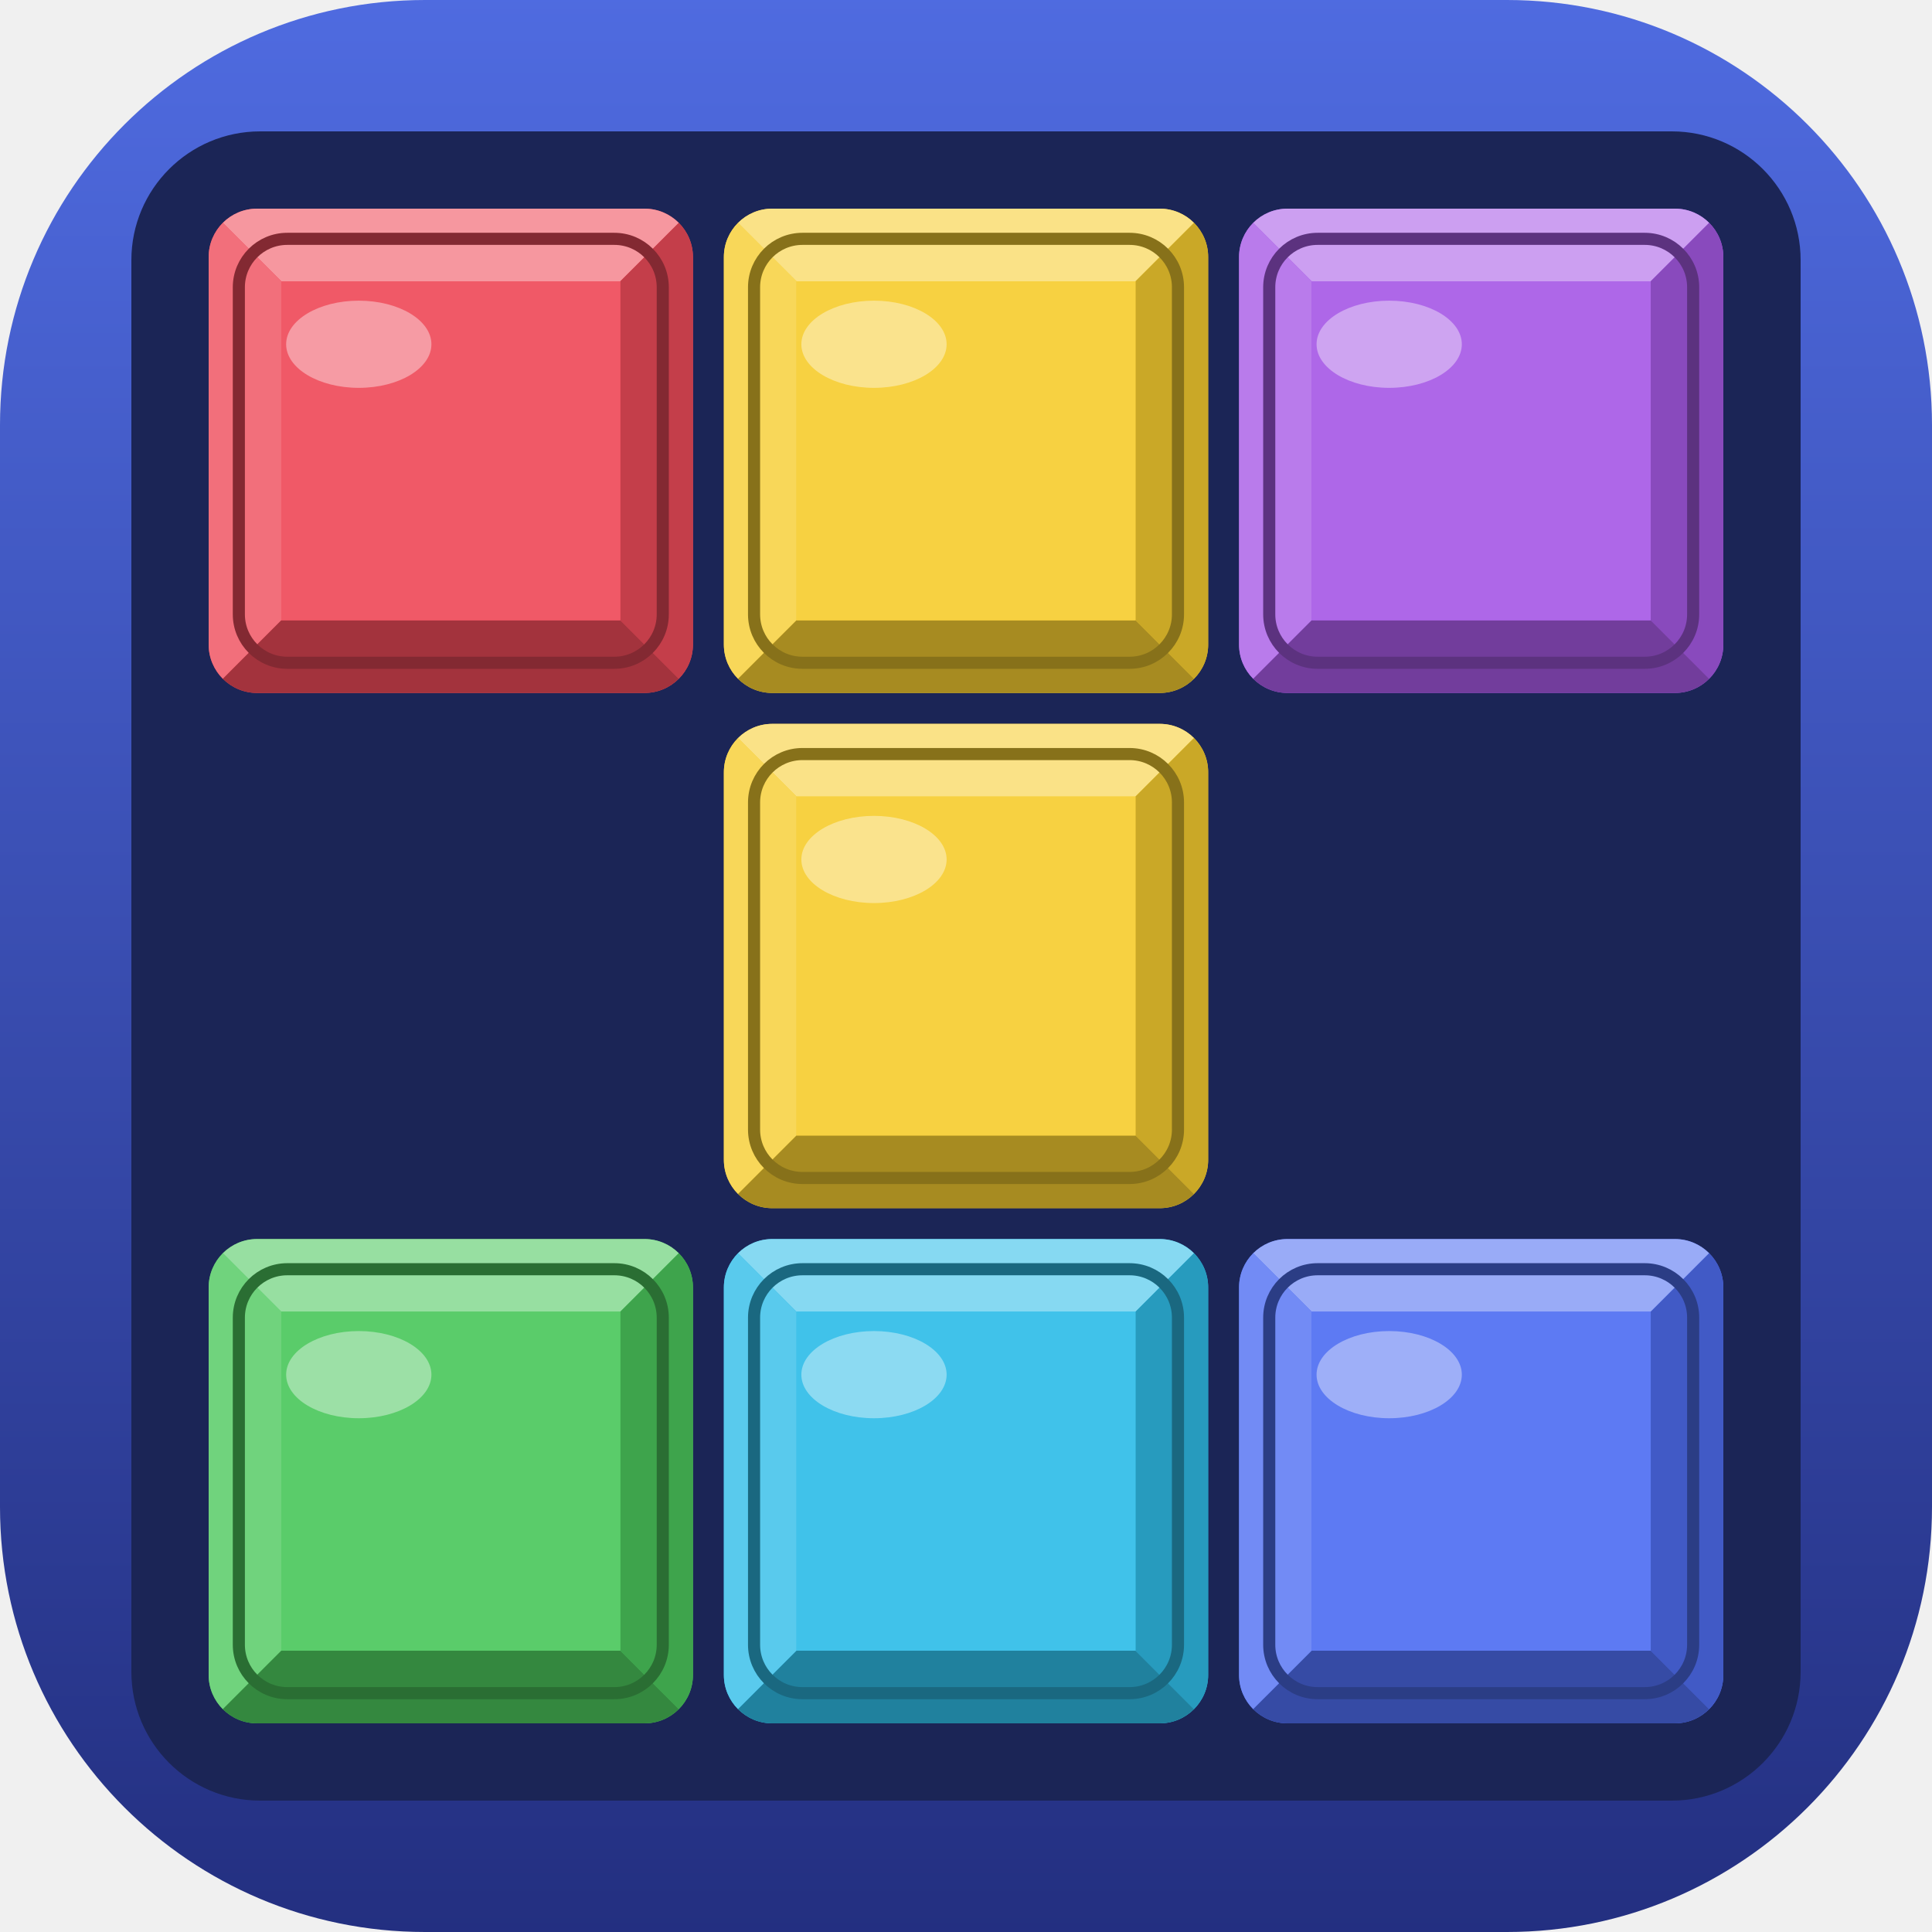
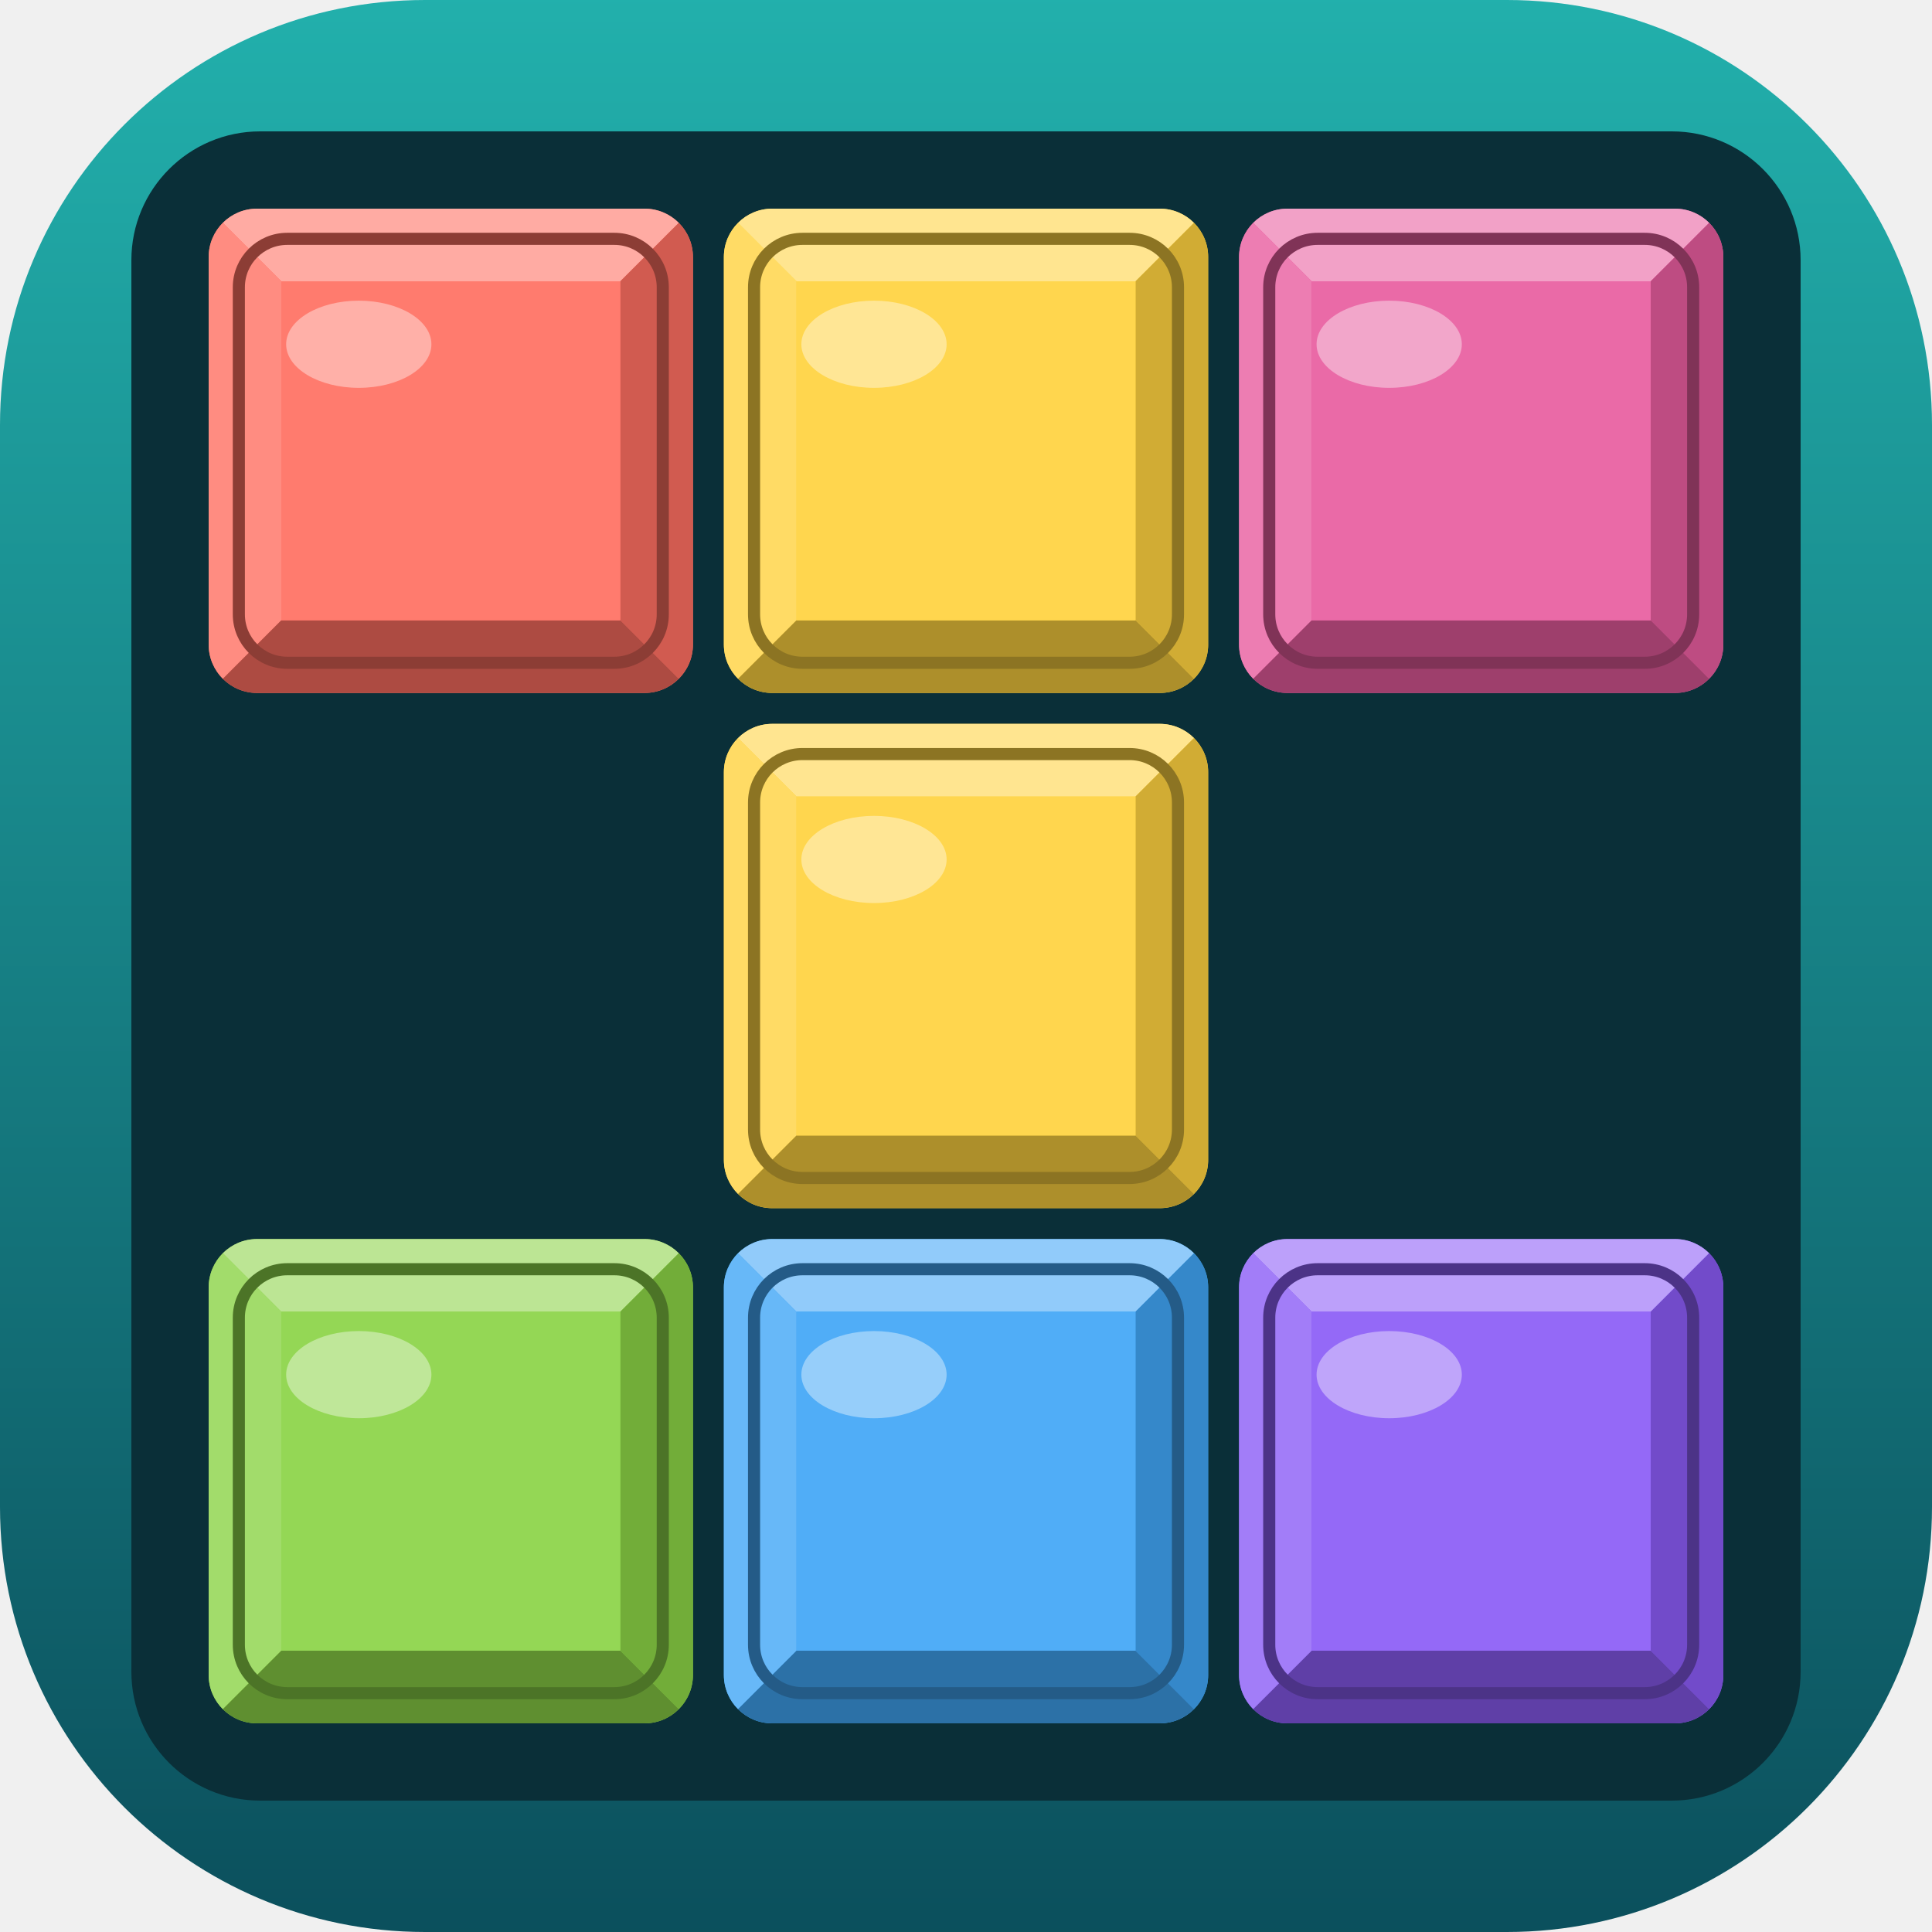
<svg xmlns="http://www.w3.org/2000/svg" width="64" height="64" viewBox="0 0 64 64">
  <defs>
    <linearGradient id="bg" x1="0" y1="0" x2="0" y2="1">
-       <stop offset="0" stop-color="#4f6be0" />
-       <stop offset="1" stop-color="#232f80" />
+       <stop offset="0" stop-color="#22b0ac" />
+       <stop offset="1" stop-color="#0b4f5c" />
    </linearGradient>
  </defs>
  <rect width="64" height="64" rx="14.08" fill="url(#bg)" />
-   <rect x="4.352" y="4.352" width="55.296" height="55.296" rx="4.267" fill="#1b2556" />
+   <rect x="4.352" y="4.352" width="55.296" height="55.296" rx="4.267" fill="#0a2f38" />
  <g>
    <clipPath id="c7_7">
      <rect x="6.912" y="6.912" width="16.043" height="16.043" rx="1.604" />
    </clipPath>
    <g clip-path="url(#c7_7)">
-       <rect x="6.912" y="6.912" width="16.043" height="16.043" fill="#ef4b5a" />
-       <polygon points="6.912,6.912 22.955,6.912 20.548,9.318 9.318,9.318" fill="rgb(246,151,159)" />
-       <polygon points="6.912,6.912 9.318,9.318 9.318,20.548 6.912,22.955" fill="rgb(242,111,123)" />
-       <polygon points="22.955,6.912 22.955,22.955 20.548,20.548 20.548,9.318" fill="rgb(196,62,74)" />
-       <polygon points="6.912,22.955 9.318,20.548 20.548,20.548 22.955,22.955" fill="rgb(163,51,61)" />
-       <rect x="9.318" y="9.318" width="11.23" height="11.23" fill="rgb(240,89,103)" />
+       <rect x="6.912" y="6.912" width="16.043" height="16.043" fill="#ff6f61" />
+       <polygon points="6.912,6.912 22.955,6.912 20.548,9.318 9.318,9.318" fill="rgb(255,171,163)" />
+       <polygon points="6.912,6.912 9.318,9.318 9.318,20.548 6.912,22.955" fill="rgb(255,140,129)" />
+       <polygon points="22.955,6.912 22.955,22.955 20.548,20.548 20.548,9.318" fill="rgb(209,91,80)" />
+       <polygon points="6.912,22.955 9.318,20.548 20.548,20.548 22.955,22.955" fill="rgb(173,75,66)" />
+       <rect x="9.318" y="9.318" width="11.23" height="11.23" fill="rgb(255,123,110)" />
      <ellipse cx="11.885" cy="11.404" rx="2.406" ry="1.444" fill="#fff" opacity="0.4" />
    </g>
-     <rect x="7.912" y="7.912" width="14.043" height="14.043" rx="1.604" fill="none" stroke="rgb(131,41,50)" stroke-width="0.401" />
+     <rect x="7.912" y="7.912" width="14.043" height="14.043" rx="1.604" fill="none" stroke="rgb(140,61,53)" stroke-width="0.401" />
  </g>
  <g>
    <clipPath id="c24_7">
      <rect x="23.979" y="6.912" width="16.043" height="16.043" rx="1.604" />
    </clipPath>
    <g clip-path="url(#c24_7)">
-       <rect x="23.979" y="6.912" width="16.043" height="16.043" fill="#f6cd30" />
-       <polygon points="23.979,6.912 40.021,6.912 37.615,9.318 26.385,9.318" fill="rgb(250,226,135)" />
-       <polygon points="23.979,6.912 26.385,9.318 26.385,20.548 23.979,22.955" fill="rgb(248,215,89)" />
-       <polygon points="40.021,6.912 40.021,22.955 37.615,20.548 37.615,9.318" fill="rgb(202,168,39)" />
-       <polygon points="23.979,22.955 26.385,20.548 37.615,20.548 40.021,22.955" fill="rgb(167,139,33)" />
-       <rect x="26.385" y="9.318" width="11.23" height="11.23" fill="rgb(247,209,65)" />
+       <rect x="23.979" y="6.912" width="16.043" height="16.043" fill="#ffd23f" />
+       <polygon points="23.979,6.912 40.021,6.912 37.615,9.318 26.385,9.318" fill="rgb(255,229,144)" />
+       <polygon points="23.979,6.912 26.385,9.318 26.385,20.548 23.979,22.955" fill="rgb(255,219,101)" />
+       <polygon points="40.021,6.912 40.021,22.955 37.615,20.548 37.615,9.318" fill="rgb(209,172,52)" />
+       <polygon points="23.979,22.955 26.385,20.548 37.615,20.548 40.021,22.955" fill="rgb(173,143,43)" />
+       <rect x="26.385" y="9.318" width="11.23" height="11.23" fill="rgb(255,214,78)" />
      <ellipse cx="28.952" cy="11.404" rx="2.406" ry="1.444" fill="#fff" opacity="0.4" />
    </g>
-     <rect x="24.979" y="7.912" width="14.043" height="14.043" rx="1.604" fill="none" stroke="rgb(135,113,26)" stroke-width="0.401" />
+     <rect x="24.979" y="7.912" width="14.043" height="14.043" rx="1.604" fill="none" stroke="rgb(140,116,35)" stroke-width="0.401" />
  </g>
  <g>
    <clipPath id="c24_24">
      <rect x="23.979" y="23.979" width="16.043" height="16.043" rx="1.604" />
    </clipPath>
    <g clip-path="url(#c24_24)">
-       <rect x="23.979" y="23.979" width="16.043" height="16.043" fill="#f6cd30" />
-       <polygon points="23.979,23.979 40.021,23.979 37.615,26.385 26.385,26.385" fill="rgb(250,226,135)" />
-       <polygon points="23.979,23.979 26.385,26.385 26.385,37.615 23.979,40.021" fill="rgb(248,215,89)" />
-       <polygon points="40.021,23.979 40.021,40.021 37.615,37.615 37.615,26.385" fill="rgb(202,168,39)" />
-       <polygon points="23.979,40.021 26.385,37.615 37.615,37.615 40.021,40.021" fill="rgb(167,139,33)" />
-       <rect x="26.385" y="26.385" width="11.23" height="11.23" fill="rgb(247,209,65)" />
+       <rect x="23.979" y="23.979" width="16.043" height="16.043" fill="#ffd23f" />
+       <polygon points="23.979,23.979 40.021,23.979 37.615,26.385 26.385,26.385" fill="rgb(255,229,144)" />
+       <polygon points="23.979,23.979 26.385,26.385 26.385,37.615 23.979,40.021" fill="rgb(255,219,101)" />
+       <polygon points="40.021,23.979 40.021,40.021 37.615,37.615 37.615,26.385" fill="rgb(209,172,52)" />
+       <polygon points="23.979,40.021 26.385,37.615 37.615,37.615 40.021,40.021" fill="rgb(173,143,43)" />
+       <rect x="26.385" y="26.385" width="11.23" height="11.23" fill="rgb(255,214,78)" />
      <ellipse cx="28.952" cy="28.471" rx="2.406" ry="1.444" fill="#fff" opacity="0.4" />
    </g>
-     <rect x="24.979" y="24.979" width="14.043" height="14.043" rx="1.604" fill="none" stroke="rgb(135,113,26)" stroke-width="0.401" />
+     <rect x="24.979" y="24.979" width="14.043" height="14.043" rx="1.604" fill="none" stroke="rgb(140,116,35)" stroke-width="0.401" />
  </g>
  <g>
    <clipPath id="c7_41">
      <rect x="6.912" y="41.045" width="16.043" height="16.043" rx="1.604" />
    </clipPath>
    <g clip-path="url(#c7_41)">
-       <rect x="6.912" y="41.045" width="16.043" height="16.043" fill="#4cc85d" />
-       <polygon points="6.912,41.045 22.955,41.045 20.548,43.452 9.318,43.452" fill="rgb(151,223,161)" />
-       <polygon points="6.912,41.045 9.318,43.452 9.318,54.682 6.912,57.088" fill="rgb(112,211,125)" />
-       <polygon points="22.955,41.045 22.955,57.088 20.548,54.682 20.548,43.452" fill="rgb(62,164,76)" />
-       <polygon points="6.912,57.088 9.318,54.682 20.548,54.682 22.955,57.088" fill="rgb(52,136,63)" />
-       <rect x="9.318" y="43.452" width="11.23" height="11.23" fill="rgb(90,204,106)" />
+       <rect x="6.912" y="41.045" width="16.043" height="16.043" fill="#8bd346" />
+       <polygon points="6.912,41.045 22.955,41.045 20.548,43.452 9.318,43.452" fill="rgb(188,229,148)" />
+       <polygon points="6.912,41.045 9.318,43.452 9.318,54.682 6.912,57.088" fill="rgb(162,220,107)" />
+       <polygon points="22.955,41.045 22.955,57.088 20.548,54.682 20.548,43.452" fill="rgb(114,173,57)" />
+       <polygon points="6.912,57.088 9.318,54.682 20.548,54.682 22.955,57.088" fill="rgb(95,143,48)" />
+       <rect x="9.318" y="43.452" width="11.23" height="11.23" fill="rgb(148,215,85)" />
      <ellipse cx="11.885" cy="45.537" rx="2.406" ry="1.444" fill="#fff" opacity="0.4" />
    </g>
-     <rect x="7.912" y="42.045" width="14.043" height="14.043" rx="1.604" fill="none" stroke="rgb(42,110,51)" stroke-width="0.401" />
+     <rect x="7.912" y="42.045" width="14.043" height="14.043" rx="1.604" fill="none" stroke="rgb(76,116,39)" stroke-width="0.401" />
  </g>
  <g>
    <clipPath id="c24_41">
      <rect x="23.979" y="41.045" width="16.043" height="16.043" rx="1.604" />
    </clipPath>
    <g clip-path="url(#c24_41)">
-       <rect x="23.979" y="41.045" width="16.043" height="16.043" fill="#2fbde8" />
-       <polygon points="23.979,41.045 40.021,41.045 37.615,43.452 26.385,43.452" fill="rgb(134,217,242)" />
-       <polygon points="23.979,41.045 26.385,43.452 26.385,54.682 23.979,57.088" fill="rgb(89,202,237)" />
-       <polygon points="40.021,41.045 40.021,57.088 37.615,54.682 37.615,43.452" fill="rgb(39,155,190)" />
-       <polygon points="23.979,57.088 26.385,54.682 37.615,54.682 40.021,57.088" fill="rgb(32,129,158)" />
-       <rect x="26.385" y="43.452" width="11.23" height="11.23" fill="rgb(64,194,234)" />
+       <rect x="23.979" y="41.045" width="16.043" height="16.043" fill="#41a6f6" />
+       <polygon points="23.979,41.045 40.021,41.045 37.615,43.452 26.385,43.452" fill="rgb(145,203,250)" />
+       <polygon points="23.979,41.045 26.385,43.452 26.385,54.682 23.979,57.088" fill="rgb(103,184,248)" />
+       <polygon points="40.021,41.045 40.021,57.088 37.615,54.682 37.615,43.452" fill="rgb(53,136,202)" />
+       <polygon points="23.979,57.088 26.385,54.682 37.615,54.682 40.021,57.088" fill="rgb(44,113,167)" />
+       <rect x="26.385" y="43.452" width="11.23" height="11.23" fill="rgb(80,173,247)" />
      <ellipse cx="28.952" cy="45.537" rx="2.406" ry="1.444" fill="#fff" opacity="0.4" />
    </g>
-     <rect x="24.979" y="42.045" width="14.043" height="14.043" rx="1.604" fill="none" stroke="rgb(26,104,128)" stroke-width="0.401" />
+     <rect x="24.979" y="42.045" width="14.043" height="14.043" rx="1.604" fill="none" stroke="rgb(36,91,135)" stroke-width="0.401" />
  </g>
  <g>
    <clipPath id="c41_41">
      <rect x="41.045" y="41.045" width="16.043" height="16.043" rx="1.604" />
    </clipPath>
    <g clip-path="url(#c41_41)">
-       <rect x="41.045" y="41.045" width="16.043" height="16.043" fill="#4f6ef2" />
-       <polygon points="41.045,41.045 57.088,41.045 54.682,43.452 43.452,43.452" fill="rgb(153,171,247)" />
-       <polygon points="41.045,41.045 43.452,43.452 43.452,54.682 41.045,57.088" fill="rgb(114,139,245)" />
-       <polygon points="57.088,41.045 57.088,57.088 54.682,54.682 54.682,43.452" fill="rgb(65,90,198)" />
-       <polygon points="41.045,57.088 43.452,54.682 54.682,54.682 57.088,57.088" fill="rgb(54,75,165)" />
-       <rect x="43.452" y="43.452" width="11.23" height="11.23" fill="rgb(93,122,243)" />
+       <rect x="41.045" y="41.045" width="16.043" height="16.043" fill="#8b5cf6" />
+       <polygon points="41.045,41.045 57.088,41.045 54.682,43.452 43.452,43.452" fill="rgb(188,160,250)" />
+       <polygon points="41.045,41.045 43.452,43.452 43.452,54.682 41.045,57.088" fill="rgb(162,125,248)" />
+       <polygon points="57.088,41.045 57.088,57.088 54.682,54.682 54.682,43.452" fill="rgb(114,75,202)" />
+       <polygon points="41.045,57.088 43.452,54.682 54.682,54.682 57.088,57.088" fill="rgb(95,63,167)" />
+       <rect x="43.452" y="43.452" width="11.23" height="11.23" fill="rgb(148,105,247)" />
      <ellipse cx="46.019" cy="45.537" rx="2.406" ry="1.444" fill="#fff" opacity="0.4" />
    </g>
-     <rect x="42.045" y="42.045" width="14.043" height="14.043" rx="1.604" fill="none" stroke="rgb(43,61,133)" stroke-width="0.401" />
+     <rect x="42.045" y="42.045" width="14.043" height="14.043" rx="1.604" fill="none" stroke="rgb(76,51,135)" stroke-width="0.401" />
  </g>
  <g>
    <clipPath id="c41_7">
      <rect x="41.045" y="6.912" width="16.043" height="16.043" rx="1.604" />
    </clipPath>
    <g clip-path="url(#c41_7)">
-       <rect x="41.045" y="6.912" width="16.043" height="16.043" fill="#a75ae6" />
-       <polygon points="41.045,6.912 57.088,6.912 54.682,9.318 43.452,9.318" fill="rgb(204,159,241)" />
-       <polygon points="41.045,6.912 43.452,9.318 43.452,20.548 41.045,22.955" fill="rgb(185,123,235)" />
-       <polygon points="57.088,6.912 57.088,22.955 54.682,20.548 54.682,9.318" fill="rgb(137,74,189)" />
-       <polygon points="41.045,22.955 43.452,20.548 54.682,20.548 57.088,22.955" fill="rgb(114,61,156)" />
-       <rect x="43.452" y="9.318" width="11.23" height="11.23" fill="rgb(174,103,232)" />
+       <rect x="41.045" y="6.912" width="16.043" height="16.043" fill="#e85d9f" />
+       <polygon points="41.045,6.912 57.088,6.912 54.682,9.318 43.452,9.318" fill="rgb(242,161,199)" />
+       <polygon points="41.045,6.912 43.452,9.318 43.452,20.548 41.045,22.955" fill="rgb(237,125,178)" />
+       <polygon points="57.088,6.912 57.088,22.955 54.682,20.548 54.682,9.318" fill="rgb(190,76,130)" />
+       <polygon points="41.045,22.955 43.452,20.548 54.682,20.548 57.088,22.955" fill="rgb(158,63,108)" />
+       <rect x="43.452" y="9.318" width="11.23" height="11.23" fill="rgb(234,106,167)" />
      <ellipse cx="46.019" cy="11.404" rx="2.406" ry="1.444" fill="#fff" opacity="0.4" />
    </g>
-     <rect x="42.045" y="7.912" width="14.043" height="14.043" rx="1.604" fill="none" stroke="rgb(92,50,127)" stroke-width="0.401" />
+     <rect x="42.045" y="7.912" width="14.043" height="14.043" rx="1.604" fill="none" stroke="rgb(128,51,87)" stroke-width="0.401" />
  </g>
</svg>
